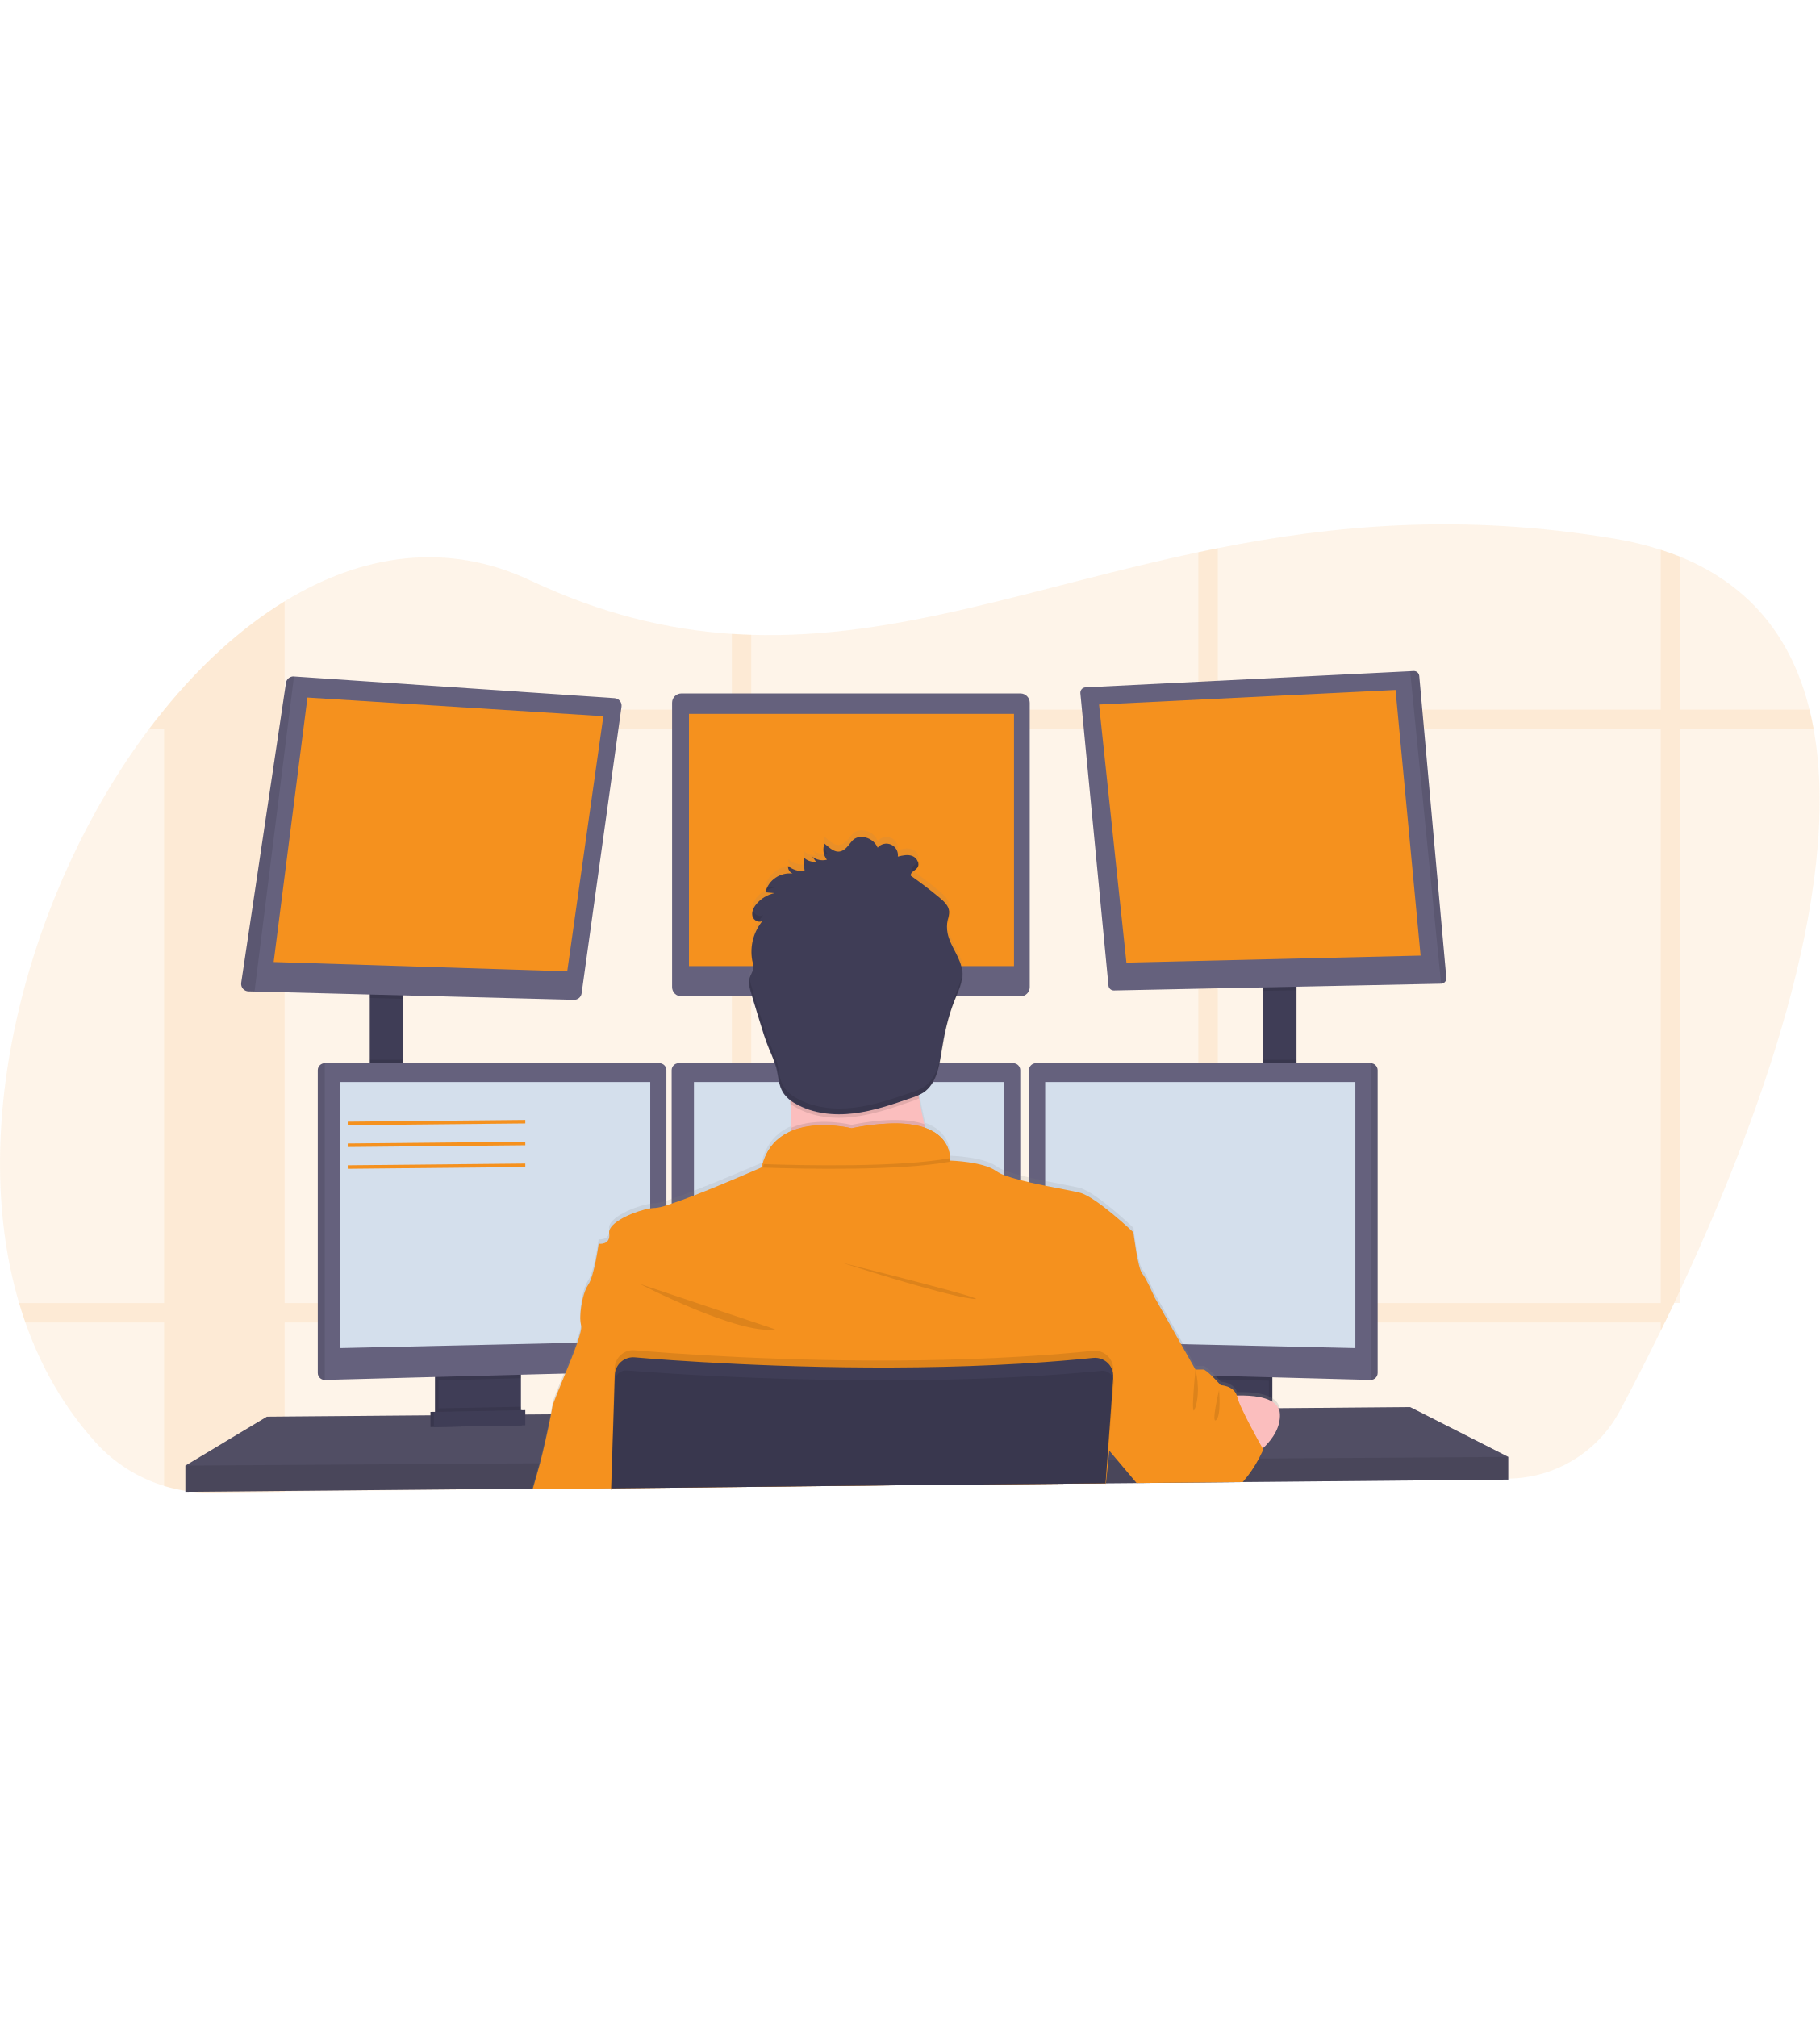
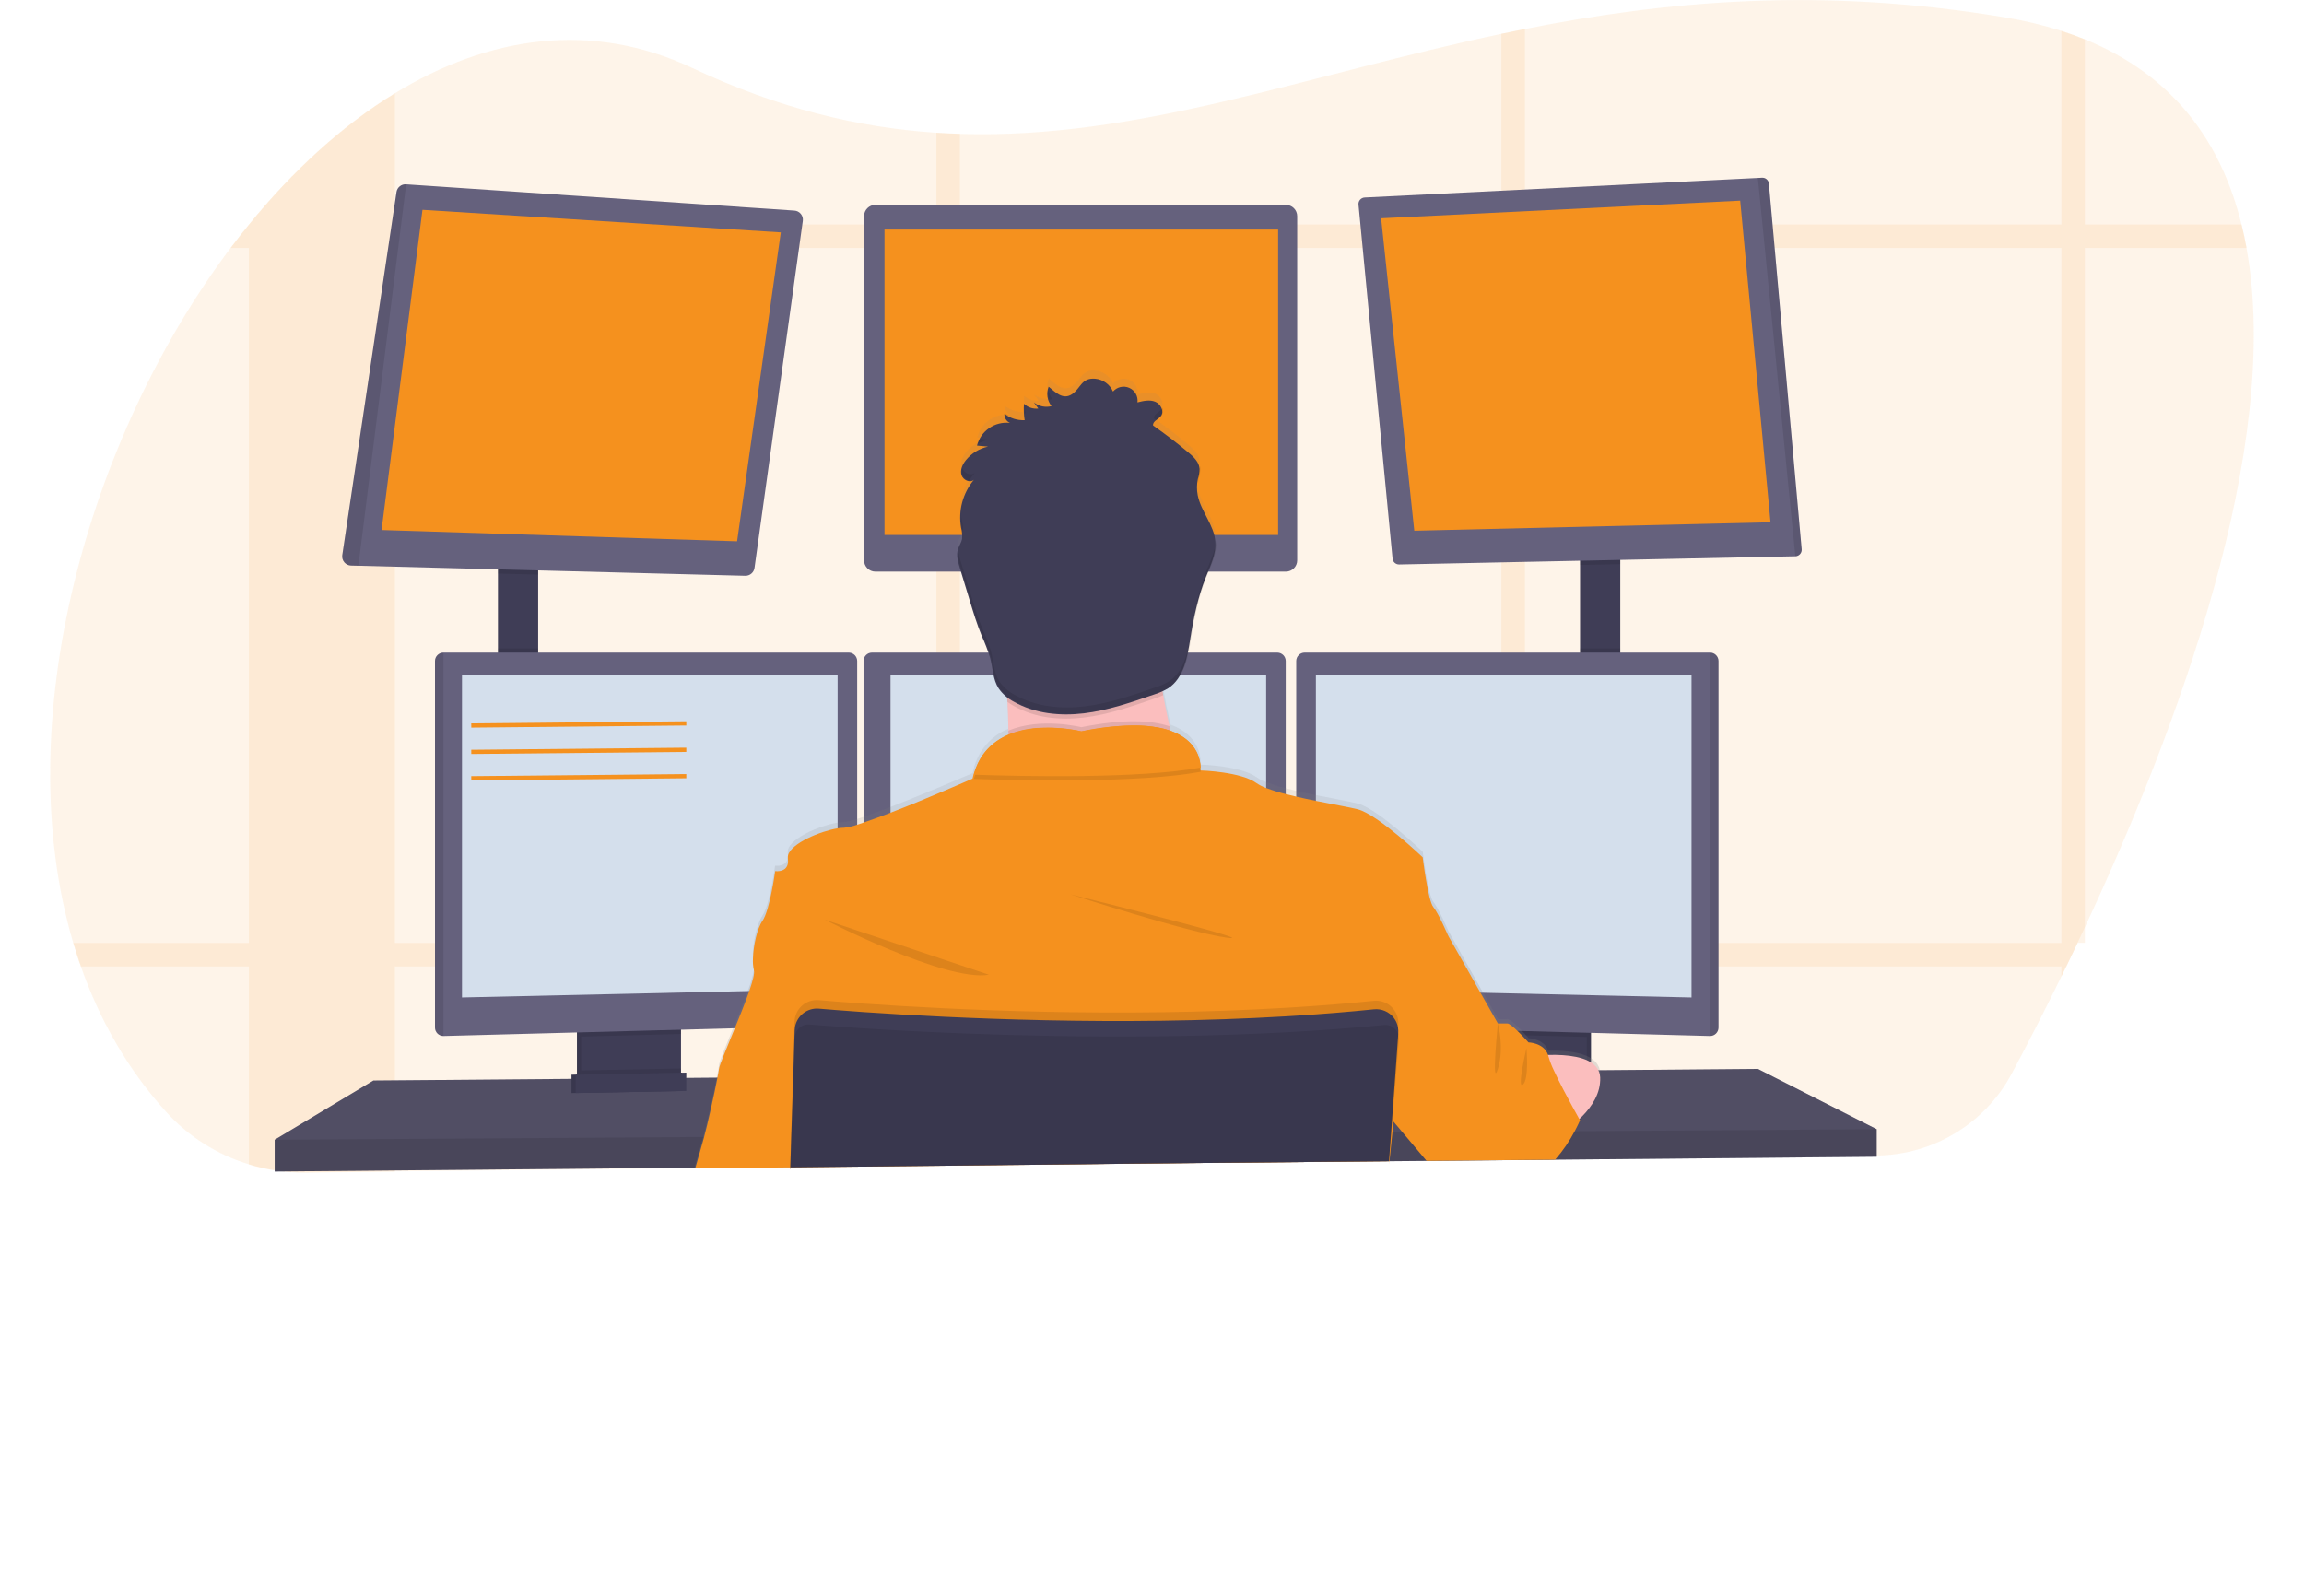
- <svg xmlns="http://www.w3.org/2000/svg" id="59725d3d-bdd8-4af0-9b66-49b8d09410bc" data-name="Layer 1" width="500" height="554.17" viewBox="0 0 1041.32 554.17">
+ <svg xmlns="http://www.w3.org/2000/svg" id="59725d3d-bdd8-4af0-9b66-49b8d09410bc" data-name="Layer 1" width="800" height="554.17" viewBox="0 0 1041.32 754.17">
  <defs>
    <linearGradient id="dff037aa-d578-4bab-81e7-399360663117" x1="597.75" y1="725.44" x2="597.75" y2="347.69" gradientUnits="userSpaceOnUse">
      <stop offset="0" stop-color="gray" stop-opacity="0.25" />
      <stop offset="0.54" stop-color="gray" stop-opacity="0.12" />
      <stop offset="1" stop-color="gray" stop-opacity="0.1" />
    </linearGradient>
  </defs>
  <path d="M1040.82,611.12q-1.74,3.75-3.47,7.4-2.7,5.67-5.33,11.12c-.78,1.61-1.56,3.19-2.32,4.77-8.6,17.57-16.63,33.11-23.45,45.89A73.21,73.21,0,0,1,942.44,719l-151.65,1.65h-1.6l-13,.14-11.12.12-34.1.37-1.38,0-17.36.19h-.53l-107,1.16-95.51,1-11.11.12-69,.75H429l-44.75.48h-.48l-141.5,1.53-42.33.46a88.07,88.07,0,0,1-26.67-3.82,86.39,86.39,0,0,1-39.09-24.75C116,678.37,102.75,655,93.85,629.64q-1.93-5.49-3.6-11.12C59.44,514.37,97,380,164.6,290.08q4.25-5.64,8.64-11l.07-.08c20.79-25.52,44.1-46.84,68.93-62,44-26.91,92.75-34.49,140.7-11.9,40.57,19.12,78.45,28.11,115.17,30.55,3.71.24,7.42.42,11.11.53,84.23,2.65,163.17-27.7,255.87-47.29,3.69-.78,7.39-1.55,11.12-2.28,66.13-13.16,139.49-20.1,226.73-5.51a189.09,189.09,0,0,1,26.76,6.4q5.77,1.86,11.12,4c41.64,16.94,64.35,48.24,74,87.46q1.37,5.46,2.37,11.11C1134.3,384.41,1084.19,518.23,1040.82,611.12Z" transform="translate(-79.34 -172.91)" fill="#f5911e" opacity="0.1" />
  <g opacity="0.1">
    <path d="M242.24,217V726.62l-42.33.46a88.07,88.07,0,0,1-26.67-3.82V279h.07C194.1,253.45,217.41,232.13,242.24,217Z" transform="translate(-79.34 -172.91)" fill="#f5911e" />
    <path d="M1117.24,290.08H164.6q4.25-5.64,8.64-11V279h941.63Q1116.24,284.43,1117.24,290.08Z" transform="translate(-79.34 -172.91)" fill="#f5911e" />
    <path d="M1040.82,191.51v427h-3.47q-2.7,5.67-5.33,11.12c-.78,1.61-1.56,3.19-2.32,4.77V187.47Q1035.47,189.33,1040.82,191.51Z" transform="translate(-79.34 -172.91)" fill="#f5911e" />
    <path d="M776.21,186.58V720.83l-11.12.12V188.86C768.78,188.08,772.48,187.31,776.21,186.58Z" transform="translate(-79.34 -172.91)" fill="#f5911e" />
    <path d="M509.22,236.15V723.73l-11.11.12V235.62C501.82,235.86,505.53,236,509.22,236.15Z" transform="translate(-79.34 -172.91)" fill="#f5911e" />
    <path d="M1037.35,618.52q-2.7,5.67-5.33,11.12H93.85q-1.93-5.49-3.6-11.12Z" transform="translate(-79.34 -172.91)" fill="#f5911e" />
  </g>
  <rect x="211.6" y="265.83" width="19" height="57.66" fill="#3f3d56" />
  <rect x="722.93" y="262.83" width="19" height="61" fill="#3f3d56" />
  <polygon points="863.1 533.65 863.1 546.65 711.18 548.05 709.56 548.08 651.82 548.61 650.44 548.63 632.89 548.78 632.37 548.78 525.39 549.77 349.78 551.4 349.63 551.4 304.98 551.82 304.5 551.83 106.1 553.65 106.1 538.65 152.75 510.65 246.35 509.87 248.35 509.86 249.01 509.85 251.01 509.82 295.95 509.45 297.96 509.44 298.6 509.43 300.6 509.42 315.01 509.3 315.39 509.29 350.94 508.99 351.23 508.99 628.63 506.65 635.42 506.6 636.1 506.6 641.28 506.55 678.93 506.24 680.93 506.21 682.78 506.19 683.74 506.19 695.45 506.1 697.77 506.07 700.88 506.05 710.63 505.96 726.1 505.83 728.1 505.81 731.58 505.79 732.23 505.79 806.94 505.15 863.1 533.65" fill="#65617d" />
  <polygon points="863.1 533.65 863.1 546.65 711.18 548.05 709.56 548.08 651.82 548.61 650.44 548.63 632.89 548.78 632.37 548.78 525.39 549.77 349.78 551.4 349.63 551.4 304.98 551.82 304.5 551.83 106.1 553.65 106.1 538.65 152.75 510.65 246.35 509.87 248.35 509.86 249.01 509.85 251.01 509.82 295.95 509.45 297.96 509.44 298.6 509.43 300.6 509.42 315.01 509.3 315.39 509.29 350.94 508.99 351.23 508.99 628.63 506.65 635.42 506.6 636.1 506.6 641.28 506.55 678.93 506.24 680.93 506.21 682.78 506.19 683.74 506.19 695.45 506.1 697.77 506.07 700.88 506.05 710.63 505.96 726.1 505.83 728.1 505.81 731.58 505.79 732.23 505.79 806.94 505.15 863.1 533.65" opacity="0.2" />
  <path d="M375.44,656.57v24.49a6.13,6.13,0,0,1-3.5,5.54,6,6,0,0,1-2.5.6l-34.9.74a6,6,0,0,1-2.7-.57,6.12,6.12,0,0,1-3.57-5.57V656.57Z" transform="translate(-79.34 -172.91)" fill="#3f3d56" />
  <path d="M375.44,656.57v24.49a6.13,6.13,0,0,1-3.5,5.54,6,6,0,0,1-2.5.6l-34.9.74a6,6,0,0,1-2.7-.57,6.12,6.12,0,0,1-3.57-5.57V656.57Z" transform="translate(-79.34 -172.91)" opacity="0.1" />
  <path d="M377.44,656.57v24.49a6.13,6.13,0,0,1-3.5,5.54,6,6,0,0,1-2.5.6l-34.9.74a6,6,0,0,1-2.7-.57,6.12,6.12,0,0,1-3.57-5.57V656.57Z" transform="translate(-79.34 -172.91)" fill="#3f3d56" />
  <rect x="680.93" y="483.66" width="47.17" height="31.5" fill="#3f3d56" />
  <rect x="680.93" y="483.66" width="47.17" height="31.5" opacity="0.1" />
  <rect x="678.93" y="483.66" width="47.17" height="31.5" fill="#3f3d56" />
  <polygon points="230.6 265.82 230.6 271.55 211.6 271.06 211.6 265.82 230.6 265.82" opacity="0.1" />
  <path d="M435,277.31l-22.83,164a4.3,4.3,0,0,1-4.37,3.71L225,440.28l-3.47-.09a4.3,4.3,0,0,1-4.16-4.87L243,263.64a4.3,4.3,0,0,1,4.54-3.63L431,272.43A4.29,4.29,0,0,1,435,277.31Z" transform="translate(-79.34 -172.91)" fill="#65617d" />
  <polygon points="175.93 99.16 156.6 250.49 324.6 255.82 345.26 109.82 175.93 99.16" fill="#f5911e" />
  <rect x="384.6" y="96.82" width="204.67" height="173.33" rx="5.33" ry="5.33" fill="#65617d" />
  <rect x="394.26" y="108.49" width="186" height="144.33" fill="#f5911e" />
  <polygon points="741.93 262.82 741.93 266.61 722.93 267 722.93 262.82 741.93 262.82" opacity="0.1" />
  <path d="M907,432.53a3.08,3.08,0,0,1-3,3.28L716.8,439.68a3.08,3.08,0,0,1-3.13-2.79L697.58,269.61a3.08,3.08,0,0,1,2.92-3.37L886.28,257l2-.1a3.07,3.07,0,0,1,3.22,2.8Z" transform="translate(-79.34 -172.91)" fill="#65617d" />
  <polygon points="628.93 103.16 798.6 94.82 812.93 246.82 644.6 250.82 628.93 103.16" fill="#f5911e" />
  <path d="M907,432.53a3.08,3.08,0,0,1-3,3.28L886.28,257l2-.1a3.07,3.07,0,0,1,3.22,2.8Z" transform="translate(-79.34 -172.91)" opacity="0.1" />
  <path d="M247.57,260,225,440.28l-3.47-.09a4.3,4.3,0,0,1-4.16-4.87L243,263.64A4.3,4.3,0,0,1,247.57,260Z" transform="translate(-79.34 -172.91)" opacity="0.1" />
  <rect x="211.6" y="306.41" width="19" height="17.08" opacity="0.1" />
  <polygon points="298.1 483.65 298.1 488.62 250.93 489.88 250.93 483.65 298.1 483.65" opacity="0.1" />
  <path d="M460.69,485.27v168.2a4,4,0,0,1-3.85,3.95l-191.65,5.1h-.05a4,4,0,0,1-3.95-3.95V485.27a4,4,0,0,1,3.95-3.95h191.6A4,4,0,0,1,460.69,485.27Z" transform="translate(-79.34 -172.91)" fill="#65617d" />
  <path d="M265.19,481.32v181.2h-.05a4,4,0,0,1-3.95-3.95V485.27a4,4,0,0,1,3.95-3.95Z" transform="translate(-79.34 -172.91)" opacity="0.1" />
  <polygon points="194.6 319.15 372.1 319.15 372.1 467.4 194.6 471.4 194.6 319.15" fill="#d4dfec" />
  <rect x="722.93" y="306.41" width="19" height="17.42" opacity="0.1" />
  <polygon points="726.1 483.65 726.1 490.06 678.93 488.8 678.93 483.65 726.1 483.65" opacity="0.1" />
  <path d="M867.69,485.27v173.3a4,4,0,0,1-4,3.95h0L672,657.42a4,4,0,0,1-3.85-3.95V485.27a4,4,0,0,1,3.95-3.95h191.6A4,4,0,0,1,867.69,485.27Z" transform="translate(-79.34 -172.91)" fill="#65617d" />
  <path d="M867.69,485.27v173.3a4,4,0,0,1-4,3.95h0V481.32h0A4,4,0,0,1,867.69,485.27Z" transform="translate(-79.34 -172.91)" opacity="0.1" />
  <polygon points="775.6 319.15 598.1 319.15 598.1 467.4 775.6 471.4 775.6 319.15" fill="#d4dfec" />
  <path d="M663.19,485.27v168.2a4,4,0,0,1-3.85,3.95l-191.65,5.1h0a4,4,0,0,1-4-3.95V485.27a4,4,0,0,1,3.95-3.95h191.6A4,4,0,0,1,663.19,485.27Z" transform="translate(-79.34 -172.91)" fill="#65617d" />
  <polygon points="397.1 319.15 574.6 319.15 574.6 467.4 397.1 471.4 397.1 319.15" fill="#d4dfec" />
  <polygon points="863.1 533.65 863.1 546.65 711.18 548.05 709.56 548.08 651.82 548.61 650.44 548.63 632.89 548.78 632.37 548.78 525.39 549.77 349.78 551.4 349.63 551.4 304.98 551.82 304.5 551.83 106.1 553.65 106.1 538.65 308.61 537.32 309.09 537.32 350.08 537.04 350.27 537.04 633.35 535.17 633.64 535.17 633.81 535.16 634.28 535.16 639.07 535.13 640.53 535.13 715.02 534.63 719.42 534.61 720.4 534.6 863.1 533.65" opacity="0.1" />
  <circle cx="487.26" cy="272.16" r="51.33" fill="#fbbebe" />
  <path d="M383.74,725.09c0-.11.06-.23.1-.35,1-3.59,2.78-9.66,4.11-14.51.17-.6.33-1.19.48-1.75,1.47-5.47,4.33-18.28,5.92-26.27.56-2.81,1-5,1.09-6.1.2-1.69,3.21-8.92,6.62-17.23,2.39-5.84,5-12.22,6.91-17.6a61.38,61.38,0,0,0,2.93-9.85,5.1,5.1,0,0,0,0-2.13,14.69,14.69,0,0,1-.48-3.5v0c-.23-6.2,1.62-16,4.48-20.11,3.5-5,6-23.66,6-23.66s5.18.75,6-3.53a6.15,6.15,0,0,0,.1-1.4,7.41,7.41,0,0,0-.09-1.11c-.89-6.24,14.72-12.88,23.5-14.31a19.67,19.67,0,0,1,3-.28,27.24,27.24,0,0,0,6.25-1.44q1.4-.43,3-1c3.68-1.24,8.08-2.88,12.75-4.68,17.56-6.81,38.82-16,38.82-16,.15-.71.32-1.39.51-2.06a27.71,27.71,0,0,1,16.35-18.93h0c0-.66,0-1.33,0-2,0-3.45-.15-7-.3-10.54,0-.69-.06-1.38-.1-2.07,0-.2,0-.41,0-.61s0-.35,0-.52c0-.7-.07-1.4-.11-2.09l-.18-.14a16.41,16.41,0,0,1-3.9-4.2,15.27,15.27,0,0,1-1.42-3c-1.25-3.39-1.54-7.17-2.38-10.75l-.18-.74a84,84,0,0,0-4-10.58c-2.21-5.42-3.91-11-5.6-16.65q-1.54-5.13-3.11-10.28l-1.58-5.24c-.3-1-.6-2-.83-3v0a13.27,13.27,0,0,1-.26-1.4,0,0,0,0,1,0,0,10,10,0,0,1,.24-4.61,32.09,32.09,0,0,1,1.32-3,7.87,7.87,0,0,0,.5-1.38v0a3,3,0,0,0,.08-.32,5.65,5.65,0,0,0,.11-1.08,18.46,18.46,0,0,0-.52-3.89.07.07,0,0,1,0-.05,2.56,2.56,0,0,0-.05-.27,25.48,25.48,0,0,1-.36-3,28.45,28.45,0,0,1,3.47-15.57l.19-.36a25.22,25.22,0,0,1,1.84-2.78h0c.31-.42.63-.82,1-1.22-1.4,1.34-3.7.75-5-.69a3.61,3.61,0,0,1-.55-.75,3.81,3.81,0,0,1-.23-.45c-.05-.12-.09-.25-.13-.38-.7-2.45.52-5.06,2.12-7.05a18.49,18.49,0,0,1,5.74-4.7h0a3.84,3.84,0,0,1,.4-.21,17.12,17.12,0,0,1,2.64-1.06h0a15.06,15.06,0,0,1,1.63-.44l-3.71-.34-1.5-.14a14.49,14.49,0,0,1,13-10.91h1.08a11.73,11.73,0,0,1,1.57.13,4.44,4.44,0,0,1-2.65-4.33,14.41,14.41,0,0,0,9.19,3.06h.38a30,30,0,0,1-.34-3.27h0a0,0,0,0,1,0,0,0,0,0,0,1,0,0,33.19,33.19,0,0,1,0-4.46,8.44,8.44,0,0,0,6.78,2.26l-2.08-2.9a9.49,9.49,0,0,0,6.56,2.05l.48-.05a7,7,0,0,0,1.19-.23l.09,0c-.19-.24-.36-.49-.53-.75l-.06-.12a9.67,9.67,0,0,1-1-2.09,6.59,6.59,0,0,1-.24-.87h0a8.75,8.75,0,0,1,.45-5.45c3.23,2.7,6.77,6.39,11,3.6s4.37-7.91,11-7.39a10.2,10.2,0,0,1,8.41,6.12,6.75,6.75,0,0,1,7.67-1.75,6.85,6.85,0,0,1,3.88,6.89c2.75-.69,5.71-1.37,8.35-.33s4.34,4.41,2.84,6.66a1.43,1.43,0,0,1-.14.2c-1.23,1.59-3.95,2.46-3.66,4.46l.42.3,1.3.94a.05.05,0,0,1,0,0q7.65,5.52,14.9,11.6c2.48,2.08,5.12,4.58,5.29,7.83a8.64,8.64,0,0,1-.24,2.37h0c-.16.78-.38,1.56-.55,2.34a19.51,19.51,0,0,0-.34,6.05h0c.07.59.16,1.17.27,1.76,1.53,7.73,7.71,14.11,8.32,22l0,.56a17.78,17.78,0,0,1-.07,2.53c-.46,4.8-2.68,9.41-4.48,14-.11.28-.22.56-.32.84-3.47,9-5.47,18.59-7,28.16a100.26,100.26,0,0,1-2,10.09A26.73,26.73,0,0,1,611,492.07a16.22,16.22,0,0,1-3.36,3,18.67,18.67,0,0,1-2.65,1.41s0,0,0,.06c.11.61.2,1.22.31,1.83.06.32.11.64.17,1h0a.14.14,0,0,0,0,.06c.84,4.73,1.8,9.36,2.81,13.76l.51,2.19c12.6,4.55,14.09,13.87,14.18,17.44a9.64,9.64,0,0,1,0,1.43s19,.5,26.5,6a20.34,20.34,0,0,0,4.51,2.3,83,83,0,0,0,9.25,2.89c1.61.42,3.29.83,5,1.23,3,.69,6.18,1.36,9.25,2,8.19,1.65,15.9,3,19.81,4,9.33,2.36,30.67,22.82,30.67,22.82s2.5,20.64,5,23.65,7,13.59,7,13.59l16.54,29.41,7,12.37h4.5c.62,0,1.84.88,3.21,2.1,1.19,1.06,2.51,2.38,3.67,3.58l1.92,2.05,1.2,1.33s7.27.18,9.24,5.93c5.92-.17,13.19.22,18.28,2.5a14.14,14.14,0,0,1,2,1.08,8.68,8.68,0,0,1,4.13,5.66,8.34,8.34,0,0,1,.18,1.44c0,.57,0,1.14,0,1.7-.36,7.57-5.29,13.87-9.82,18.11l.32.57s-.15.36-.44,1c-.08.19-.18.4-.29.64h0c-.59,1.26-1.53,3.15-2.76,5.36a63.31,63.31,0,0,1-9.57,13.17l-.29.3-57.74.53-.17-.2L719.87,708l-5.57-6.64-.17-.21-.16,1.59-.54,5.3-1.3,12.81-.07.64,0,.17-.15,1.48.11-1.48h-.29l-107,1L429.11,724.6l0,.84h-.14l0-.84-44.75.48Z" transform="translate(-79.34 -172.91)" fill="url(#dff037aa-d578-4bab-81e7-399360663117)" />
  <path d="M617.94,550.07s-99.5,12-90,0c3.44-4.34,4.39-17.2,4.2-31.85-.06-4.45-.22-9.06-.45-13.65-1.1-22-3.75-43.5-3.75-43.5s87-41,77-8.5c-4,13.13-2.69,31.57.35,48.88.89,5.05,1.92,10,3,14.7A344.67,344.67,0,0,0,617.94,550.07Z" transform="translate(-79.34 -172.91)" fill="#fbbebe" />
  <path d="M617.94,550.07s-99.5,12-90,0c3.44-4.34,4.39-17.2,4.2-31.85,15.17-6.48,34.47-1.65,34.47-1.65,20.32-4.05,33.35-3.26,41.68-.42A344.67,344.67,0,0,0,617.94,550.07Z" transform="translate(-79.34 -172.91)" opacity="0.1" />
  <path d="M429.08,725.44l0-.84,175.62-1.91,107-1H712l-.11,1.48.15-1.48h.19l0-.17,1.37-13.45.52-5.09.16-1.59.14-1.33,6.18-20.61,6.18-20.58,5.2-17.33,7.94-26.48s-4.5-10.5-7-13.5-5-23.5-5-23.5-21.34-20.33-30.67-22.67c-3.91-1-11.63-2.33-19.83-4-3.07-.62-6.22-1.28-9.25-2-1.71-.39-3.39-.8-5-1.21a87.91,87.91,0,0,1-9.25-2.86,20.7,20.7,0,0,1-4.5-2.29c-7.35-5.39-25.77-6-26.48-6h0a.42.42,0,0,1,0-.07v-.09a10.26,10.26,0,0,0,0-1.26c0-.4,0-.87-.09-1.4,0-.16,0-.33-.07-.5-.05-.36-.11-.74-.2-1.14a5,5,0,0,0-.12-.53,17.21,17.21,0,0,0-1.25-3.49c-.07-.16-.16-.33-.24-.49a18.25,18.25,0,0,0-1.7-2.63c-.13-.17-.27-.35-.42-.52a19.58,19.58,0,0,0-2.72-2.64c-.27-.21-.55-.43-.84-.63a4.67,4.67,0,0,0-.51-.36l-.89-.58-.83-.48c-.73-.4-1.5-.79-2.34-1.16-.26-.12-.54-.23-.82-.34s-.72-.28-1.09-.42l-.06,0L608,518c-.57-.19-1.15-.36-1.76-.53l-.93-.24-1-.23-1-.21c-1-.2-2.07-.38-3.19-.52l-1.14-.14-1.17-.12-1.21-.1-1.72-.1-2-.07a124.68,124.68,0,0,0-26.24,2.79,72.27,72.27,0,0,0-18.26-1.68l-.87,0-1,.06-.64,0-1.29.12c-.43,0-.87.09-1.3.15s-.88.11-1.31.18l-.66.11c-.65.11-1.31.23-2,.37q-.33.06-.66.15c-.87.19-1.74.42-2.6.68-.43.12-.86.26-1.29.41-.22.06-.43.14-.64.22l-.64.23-.63.25-.75.3c-.38.16-.75.33-1.12.51-.21.09-.42.19-.62.3s-.41.2-.6.31a27.75,27.75,0,0,0-6.21,4.38l-.51.49-.5.51c-.17.17-.33.35-.49.53a23.82,23.82,0,0,0-1.82,2.25c-.16.21-.31.42-.46.64a26.69,26.69,0,0,0-1.72,2.92c-.13.24-.25.49-.37.73a32.7,32.7,0,0,0-2,5.25q-.28,1-.51,2S494,550.24,476.44,557c-4.67,1.8-9.07,3.43-12.75,4.66-1.07.36-2.07.69-3,1a26.7,26.7,0,0,1-6.25,1.44,19.67,19.67,0,0,0-3,.28c-8.07,1.31-21.9,7-23.41,12.71a3.69,3.69,0,0,0-.1,1.4s0,.07,0,.11c1,7-6,6-6,6s-2.5,18.5-6,23.5c-2.53,3.6-4.26,11.63-4.48,17.69v0a19.61,19.61,0,0,0,.44,5.63c0,.05,0,.1,0,.14.4,1.34-.56,5-2.19,9.69-1.77,5.15-4.35,11.55-6.83,17.59-3.74,9.12-7.26,17.4-7.48,19.22-.09.81-.35,2.26-.71,4.13-1.46,7.62-4.7,22.13-6.3,28-1.19,4.38-2.92,10.38-4.11,14.5,0,.12-.07.24-.1.35L429,724.6l0,.84h.14Z" transform="translate(-79.34 -172.91)" fill="#f5911e" />
  <path d="M445.44,607.57s57,29.5,77.5,26Z" transform="translate(-79.34 -172.91)" opacity="0.1" />
  <path d="M561.44,595.57s55.5,18,74,20.5S561.44,595.57,561.44,595.57Z" transform="translate(-79.34 -172.91)" opacity="0.1" />
  <path d="M623,537.65c-29,5.34-83.6,4.19-107.2,3.38,8.65-31,50.83-20.46,50.83-20.46C618.84,510.15,622.84,531.77,623,537.65Z" transform="translate(-79.34 -172.91)" opacity="0.1" />
  <path d="M623,535.65c-29,5.34-83.6,4.19-107.2,3.38,8.65-31,50.83-20.46,50.83-20.46C618.84,508.15,622.84,529.77,623,535.65Z" transform="translate(-79.34 -172.91)" fill="#f5911e" />
  <path d="M776.94,672.32s34.16-5.25,34.83,9.75-17.42,25.48-17.42,25.48Z" transform="translate(-79.34 -172.91)" fill="#fbbebe" />
  <path d="M605.29,501.45a47,47,0,0,1-4.5,1.74c-10.78,3.72-21.65,7.47-33,8.83s-23.26.16-33.16-5.5a28.77,28.77,0,0,1-3-1.95c-1.1-22-3.75-43.5-3.75-43.5s87-41,77-8.5C600.9,465.7,602.25,484.14,605.29,501.45Z" transform="translate(-79.34 -172.91)" opacity="0.1" />
  <path d="M552.52,364.84a9.47,9.47,0,0,1-8.32-1.75l2.08,2.89a8.47,8.47,0,0,1-6.78-2.25,34.08,34.08,0,0,0,.32,7.75,14.52,14.52,0,0,1-9.56-3,4.42,4.42,0,0,0,2.64,4.31,14.34,14.34,0,0,0-15.6,10.71l5.22.48a18.47,18.47,0,0,0-10.44,6.37c-1.6,2-2.82,4.56-2.12,7s4.08,4,5.92,2.26a27.94,27.94,0,0,0-6.1,22.79,14.47,14.47,0,0,1,.46,5.26c-.33,1.65-1.37,3.08-1.89,4.69-1,2.92-.05,6.09.84,9l4.69,15.42c1.7,5.57,3.39,11.15,5.61,16.54a82.08,82.08,0,0,1,4,10.51c1.26,4.84,1.31,10.14,4,14.37a19.93,19.93,0,0,0,7.18,6.33c9.89,5.66,21.84,6.86,33.16,5.5s22.18-5.11,32.95-8.83a31,31,0,0,0,6.84-3c7.45-4.88,9.11-14.86,10.5-23.65,1.55-9.8,3.62-19.58,7.29-28.8,2.18-5.49,5-11.06,4.52-16.94-.61-7.81-6.79-14.14-8.32-21.82a19,19,0,0,1,.07-7.77,17.66,17.66,0,0,0,.79-4.7c-.17-3.22-2.81-5.7-5.29-7.77Q609.11,380,600.52,374c-.29-2,2.43-2.86,3.66-4.44,1.74-2.23-.06-5.77-2.7-6.81s-5.6-.36-8.35.33a6.59,6.59,0,0,0-11.55-5.11,10.2,10.2,0,0,0-8.42-6.08c-6.63-.52-6.76,4.55-11,7.34s-7.74-.89-11-3.57A9.28,9.28,0,0,0,552.52,364.84Z" transform="translate(-79.34 -172.91)" fill="#3f3d56" />
  <path d="M802.27,702.32s-.89,2.12-2.53,5.19a69,69,0,0,1-9,13.17l-.27.29-1.62,0-57.74.53-1.38,0-.17-.2-11.2-13.29L714.14,703l-.17-.21-.36-.42-.2-.24-.26-.31-8.21-9.74,3-12.5,5.11-21.06.13-.51,1-4,.71-3,2.38-9.78,8.16-33.65,14.5,7.5,15.29,27,8.21,14.5h4.5c.85,0,2.8,1.64,4.76,3.53.7.67,1.4,1.38,2,2,1.78,1.84,3.19,3.42,3.19,3.42s7.29.16,9.25,5.9a7,7,0,0,1,.25.85,40.3,40.3,0,0,0,2.53,6.56c1.29,2.81,2.91,6,4.55,9.19,3.05,5.85,6.15,11.42,7.29,13.44l.14.25Z" transform="translate(-79.34 -172.91)" fill="#f5911e" />
  <path d="M716.37,657.17l-.1,1.43v.1l-.17,2.3-1.33,18.51-1.61,22.3-.46,6.28-1,13.44v.17l-107,1L429.11,724.6l0,.84h-.14l0-.84v-.28l.45-14.36.86-28.06.74-23.79.07-2.37a10.53,10.53,0,0,1,11.42-10.17c4.72.4,10.85.89,18.18,1.41l3,.22c42.33,2.94,120.56,6.74,199.5,2,1.66-.09,3.33-.19,5-.31,12.24-.77,24.47-1.76,36.58-3a10.53,10.53,0,0,1,11.6,11.23Z" transform="translate(-79.34 -172.91)" opacity="0.1" />
  <path d="M429.08,725.44l0-.84,175.62-1.91,107-1H712v-.17l1-13.44.43-6,1.64-22.61,1.29-17.9,0-.44a10.62,10.62,0,0,0-.11-2.47.3.3,0,0,0,0-.1,10.39,10.39,0,0,0-2-4.64,10.54,10.54,0,0,0-9.42-4c-12.11,1.24-24.34,2.23-36.58,3-1.67.12-3.34.22-5,.31-78.94,4.69-157.17.89-199.5-2l-3-.22c-7.33-.52-13.46-1-18.18-1.41a10.54,10.54,0,0,0-11.24,8.53,11,11,0,0,0-.18,1.64l-.68,22.16L429.54,710l-.44,14.36v.28l0,.84Z" transform="translate(-79.34 -172.91)" fill="#3f3d56" />
  <path d="M716.67,664.18l-1.23,15.33-1.83,22.85-.46,5.72-1,12.81-.06.64v.17h0l-.15,1.48.11-1.48h-.29l-107,1L429.11,724.6v-.28l.49-14.36,1-28.06.64-18.65A6.36,6.36,0,0,1,434.3,658a6.25,6.25,0,0,1,3.78-.9c2.1.17,4.68.37,7.69.59,4.89.36,10.92.78,17.94,1.22,13,.82,29.31,1.7,48,2.42,52,2,122.2,2.67,188.88-3.17,3-.26,6.1-.55,9.13-.84a6.26,6.26,0,0,1,3.48.66,5.16,5.16,0,0,1,.86.54,6.14,6.14,0,0,1,2,2.46,3.56,3.56,0,0,1,.25.61A6.28,6.28,0,0,1,716.67,664.18Z" transform="translate(-79.34 -172.91)" opacity="0.1" />
  <path d="M377.44,677.87v3.19a6.13,6.13,0,0,1-3.5,5.54l-40.1.77a6.12,6.12,0,0,1-3.57-5.57v-3Z" transform="translate(-79.34 -172.91)" opacity="0.1" />
  <polygon points="298.6 515.57 246.35 516.57 246.35 507.9 298.6 506.9 298.6 515.57" fill="#3f3d56" />
  <polygon points="298.6 515.57 246.35 516.57 246.35 507.9 298.6 506.9 298.6 515.57" opacity="0.1" />
  <polygon points="300.6 515.57 248.35 516.57 248.35 507.9 300.6 506.9 300.6 515.57" fill="#3f3d56" />
  <g opacity="0.1">
    <path d="M552.93,361.56a9.75,9.75,0,0,1-1.89-4.34,9.49,9.49,0,0,0,.42,4.6A9,9,0,0,0,552.93,361.56Z" transform="translate(-79.34 -172.91)" />
    <path d="M540.23,368.2a35.12,35.12,0,0,1-.37-3.7c0,1.23,0,2.47,0,3.71Z" transform="translate(-79.34 -172.91)" />
    <path d="M621.73,401.57a18.34,18.34,0,0,1,.36-2.65,18,18,0,0,0,.8-4.69,6.16,6.16,0,0,0-.16-1.06c-.17.92-.44,1.84-.64,2.75A19.14,19.14,0,0,0,621.73,401.57Z" transform="translate(-79.34 -172.91)" />
    <path d="M600.93,370.67l1.09.79a19.71,19.71,0,0,0,2.57-2.22,3.67,3.67,0,0,0,.38-3.64,3,3,0,0,1-.38.64C603.36,367.82,600.64,368.69,600.93,370.67Z" transform="translate(-79.34 -172.91)" />
    <path d="M518.76,380.29a12.32,12.32,0,0,0-.87,2.28,18.16,18.16,0,0,1,5-1.89Z" transform="translate(-79.34 -172.91)" />
    <path d="M532.55,369.41a14.83,14.83,0,0,1-1.88-1.23,4.25,4.25,0,0,0,.09,1.18A11.86,11.86,0,0,1,532.55,369.41Z" transform="translate(-79.34 -172.91)" />
    <path d="M630.32,428.33c-.41,4.85-2.67,9.52-4.5,14.12-3.67,9.22-5.74,19-7.29,28.81-1.39,8.79-3,18.77-10.5,23.64a30,30,0,0,1-6.83,3c-10.78,3.73-21.65,7.47-33,8.83s-23.26.17-33.16-5.49a20,20,0,0,1-7.18-6.33c-2.67-4.23-2.72-9.53-4-14.37a82.21,82.21,0,0,0-4-10.52c-2.21-5.38-3.91-11-5.6-16.53q-2.35-7.71-4.69-15.43a28.81,28.81,0,0,1-1.14-4.75c-.39,2.56.37,5.24,1.14,7.75q2.34,7.73,4.69,15.43c1.69,5.57,3.39,11.15,5.6,16.53a82.21,82.21,0,0,1,4,10.52c1.26,4.84,1.31,10.14,4,14.37a20,20,0,0,0,7.18,6.33c9.9,5.66,21.84,6.85,33.16,5.49s22.18-5.1,33-8.83a30,30,0,0,0,6.83-3c7.45-4.87,9.11-14.85,10.5-23.64,1.55-9.81,3.62-19.59,7.29-28.81,2.18-5.48,5-11.05,4.52-16.94C630.34,428.45,630.32,428.39,630.32,428.33Z" transform="translate(-79.34 -172.91)" />
    <path d="M510.63,424.46s0-.07,0-.11a14,14,0,0,0-.46-5.25,26.59,26.59,0,0,1-.39-3.32,27.35,27.35,0,0,0,.39,6.32C510.33,422.88,510.51,423.67,510.63,424.46Z" transform="translate(-79.34 -172.91)" />
    <path d="M513.68,400a27.74,27.74,0,0,1,2.61-3.67c-1.83,1.75-5.21.19-5.92-2.24a5.83,5.83,0,0,0,0,3A4.39,4.39,0,0,0,513.68,400Z" transform="translate(-79.34 -172.91)" />
  </g>
  <path d="M763.44,656.57s3.17,11.5,0,21.5S763.44,656.57,763.44,656.57Z" transform="translate(-79.34 -172.91)" opacity="0.1" />
  <path d="M776.94,668.3s1.33,14.6-1.67,17.19S776.94,668.3,776.94,668.3Z" transform="translate(-79.34 -172.91)" opacity="0.1" />
  <line x1="198.99" y1="342.86" x2="300.6" y2="341.86" fill="none" stroke="#f5911e" stroke-miterlimit="10" stroke-width="2" />
  <line x1="198.99" y1="355.33" x2="300.6" y2="354.34" fill="none" stroke="#f5911e" stroke-miterlimit="10" stroke-width="2" />
  <line x1="198.99" y1="367.81" x2="300.6" y2="366.81" fill="none" stroke="#f5911e" stroke-miterlimit="10" stroke-width="2" />
</svg>
